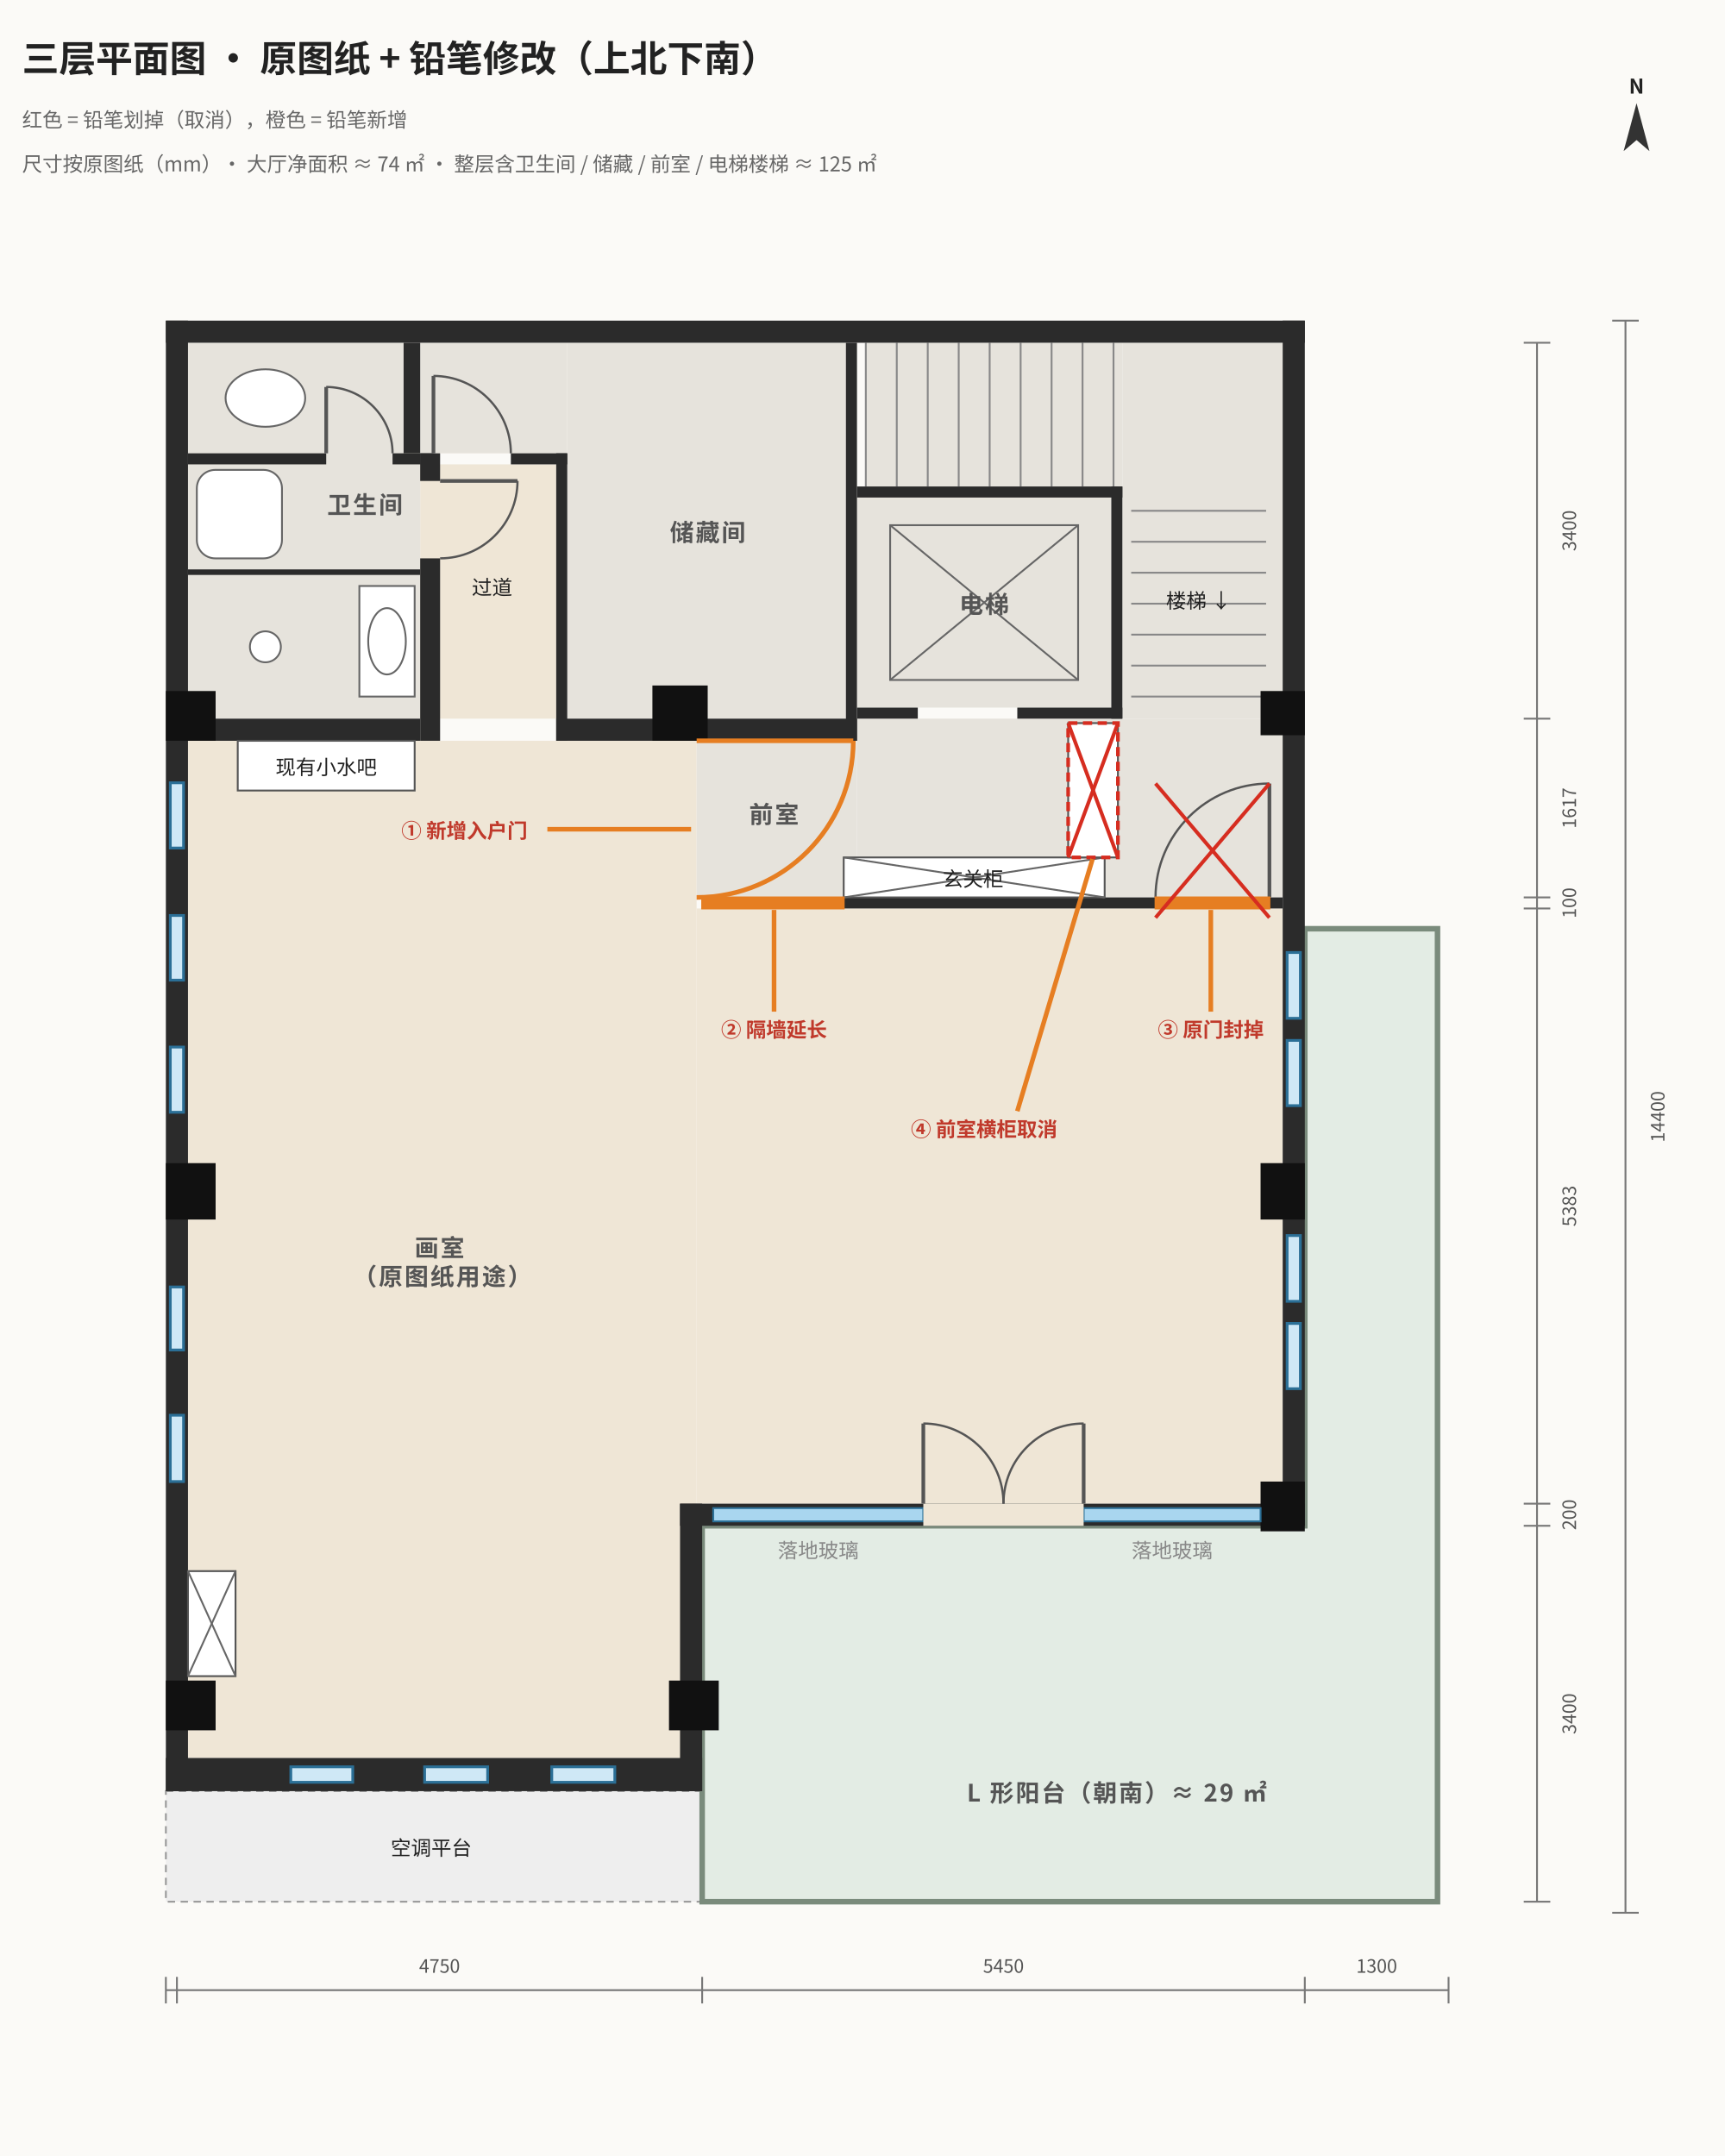
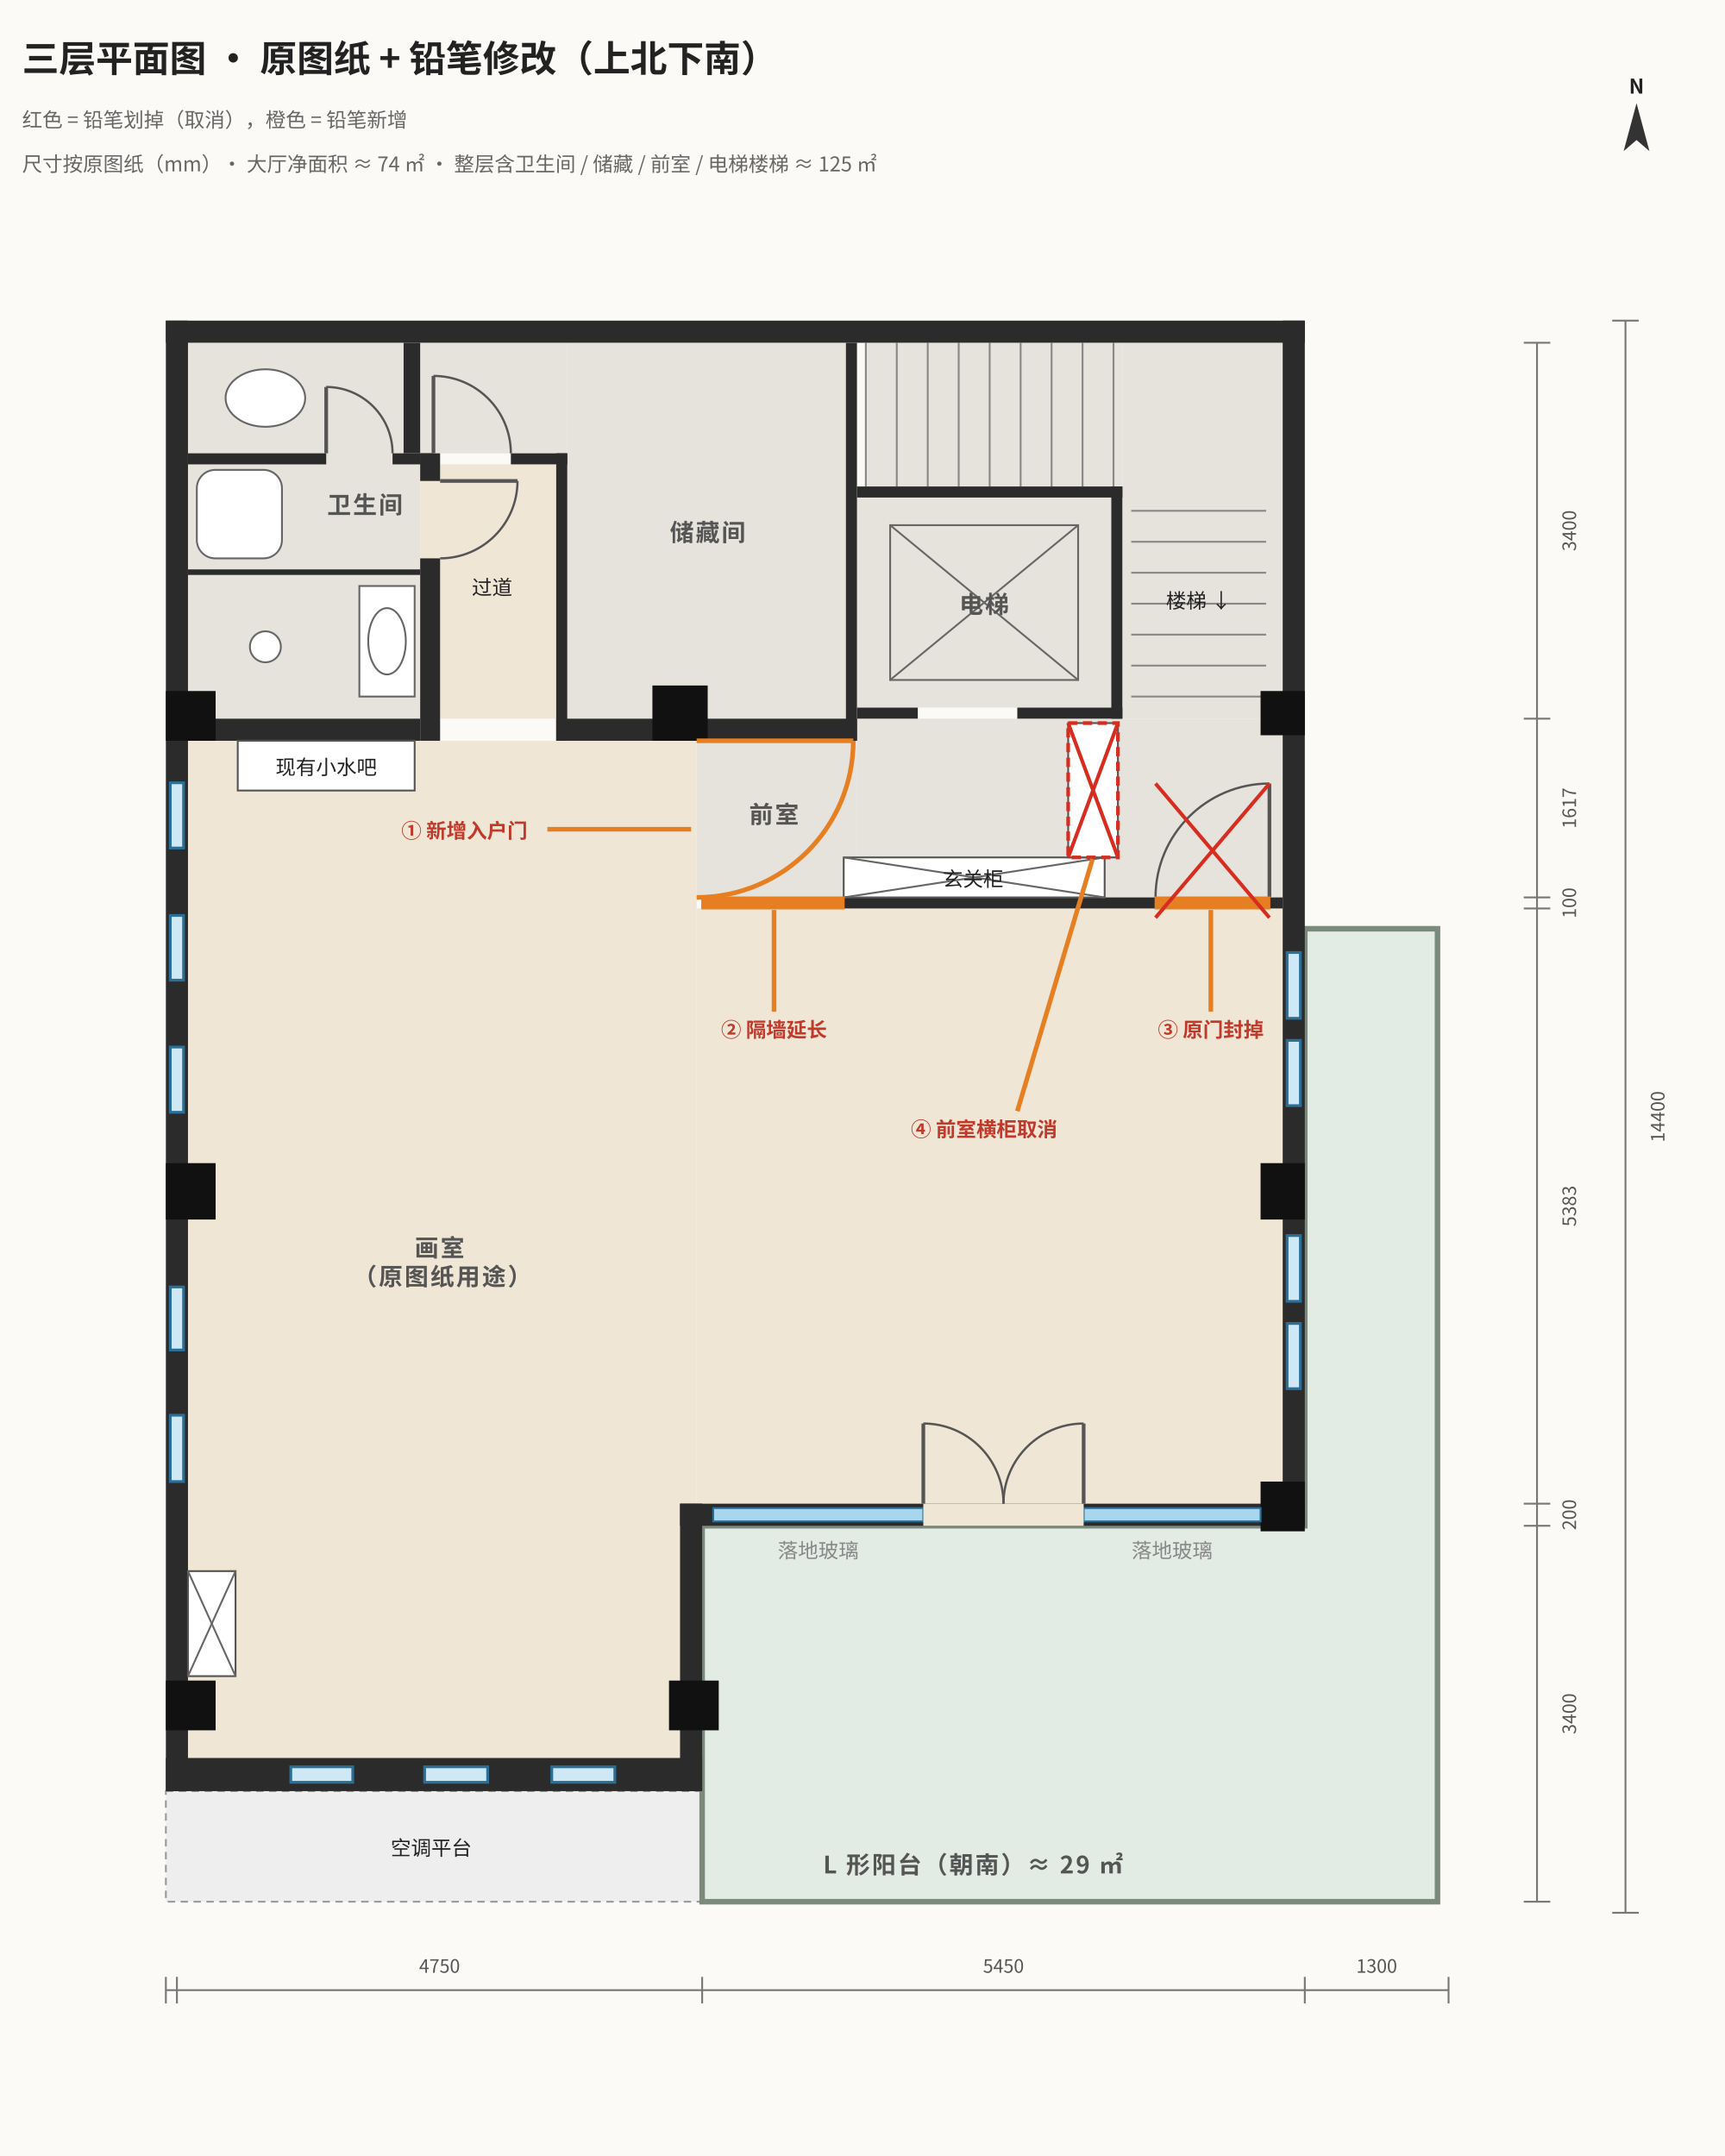
<svg xmlns="http://www.w3.org/2000/svg" viewBox="-90 -174 936 1170" width="936" height="1170">
  <style>
  .bg{fill:#fbfaf7}
  .floor{fill:#efe6d6}
  .annex{fill:#e6e3dc}
  .balcony{fill:#e3ece4;stroke:#7a8b7c;stroke-width:3}
  .platform{fill:#eeeeee;stroke:#9a9a9a;stroke-width:1;stroke-dasharray:4 3}
  .wall{fill:#2b2b2b}
  .column{fill:#111}
  .window{fill:#cfe8f6;stroke:#2b6f96;stroke-width:1.5}
  .glass{fill:#a9d6ef;stroke:#2b6f96;stroke-width:1}
  .door{fill:none;stroke:#555;stroke-width:1.2}
  .door-leaf{stroke:#555;stroke-width:2}
  .tread{stroke:#888;stroke-width:1}
  .lift{fill:none;stroke:#666;stroke-width:1}
  .fixture{fill:#fff;stroke:#666;stroke-width:1}
  .wood{fill:#a87b55;stroke:#5d3d22;stroke-width:1}
  .desk{fill:#7a5236;stroke:#3e2614;stroke-width:1.5}
  .soft{fill:#e9d8c4;stroke:#8a7660;stroke-width:1}
  .sofa{fill:#c9b79c;stroke:#7d6a50;stroke-width:1.5}
  .dark{fill:#3b3b3b;stroke:#111;stroke-width:1}
  .leather{fill:#6b4429;stroke:#3b2414;stroke-width:1}
  .box{fill:#eadcc3;stroke:#8a7660;stroke-width:1}
  .lamp{fill:#fff3c4;stroke:#b89a2e;stroke-width:1}
  .plant{fill:#9cc59a;stroke:#4f7d4c;stroke-width:1}
  .bar{fill:#f5f5f5;stroke:#333;stroke-width:1.5}
  .fridge{fill:#dfe9ef;stroke:#333;stroke-width:1.5}
  .counter{fill:#d9d4cc;stroke:#4a4540;stroke-width:2}
  .stool{fill:#3b3b3b;stroke:#111;stroke-width:1}
  .wall-new{fill:#4a4a4a;stroke:#222;stroke-width:1}
  .z-foyer{fill:#b9b2a6;fill-opacity:.45;stroke:#8a8277;stroke-width:1;stroke-dasharray:3 2}
  .boundary{stroke:#8a5a34;stroke-width:3;stroke-dasharray:8 4}
  .art{fill:#f1e4cc;stroke:#8a5a34;stroke-width:1.5}
  .z-lobby{fill:#c8a165;fill-opacity:.10;stroke:none}
  .sight{stroke:#c0392b;stroke-width:1.5;stroke-dasharray:5 4}
  .mirror{fill:#e8f4fa;stroke:#59606a;stroke-width:1}
+   .panel{fill:#3a3530;stroke:#1f1b18;stroke-width:1}
  .cabinet{fill:#fff;stroke:#555;stroke-width:1}
  .ghost{fill:none;stroke:#8a8a8a;stroke-width:1;stroke-dasharray:3 3}
  .speaker{fill:#8a5a34;stroke:#2b1a0e;stroke-width:1.5}
  .tv{fill:#111;stroke:#000}
  .z-bar{fill:#c8a165;fill-opacity:.12;stroke:#c8a165;stroke-width:1;stroke-dasharray:4 3}
  .z-rug{fill:#8d96a0;fill-opacity:.18;stroke:#8d96a0;stroke-width:1;stroke-dasharray:4 3}
  .z-work{fill:#7a5236;fill-opacity:.07;stroke:#7a5236;stroke-width:1;stroke-dasharray:4 3}
  .sound{fill:none;stroke:#c0392b;stroke-width:1;stroke-dasharray:3 3}
  .pencil-add{fill:#e67e22;stroke:#e67e22}
  .pencil-add-line{fill:none;stroke:#e67e22;stroke-width:2.5}
  .pencil-del{fill:none;stroke:#d62d20;stroke-width:2;stroke-dasharray:5 3}
  .pencil-x{stroke:#d62d20;stroke-width:2}
  text{font-family:"PingFang SC","Noto Sans CJK SC","WenQuanYi Zen Hei","Microsoft YaHei",sans-serif;fill:#222}
  .lbl{font-size:11px;text-anchor:middle;dominant-baseline:central}
  .lbl-inv{fill:#fff}
  .room{font-size:13px;font-weight:700;fill:#555;text-anchor:middle;dominant-baseline:central;letter-spacing:1px}
  .zone-lbl{font-size:12px;font-weight:600;text-anchor:middle;dominant-baseline:central;fill:#5a4a35}
  .pencil-lbl{font-size:11px;font-weight:600;fill:#c0392b;text-anchor:middle;dominant-baseline:central}
  .title{font-size:20px;font-weight:700}
  .panel-title{font-size:15px;font-weight:700}
  .note-c{font-size:11px;fill:#888;text-anchor:middle;dominant-baseline:central}
  .note{font-size:11px;fill:#666}
  .dim{stroke:#777;stroke-width:1;fill:none}
  .dim-txt{font-size:10px;fill:#555;text-anchor:middle;dominant-baseline:central}
</style>
  <rect class="bg" x="-90" y="-174" width="100%" height="100%" />
  <rect class="platform" x="0.0" y="798.0" width="291.0" height="60.0" rx="0" />
  <text class="lbl" x="144.0" y="828.0">空调平台</text>
  <polygon class="balcony" points="291.0,858.0 291.0,654.0 618.0,654.0 618.0,330.0 690.0,330.0 690.0,858.0" />
-   <text class="room" x="516.0" y="798.0">L 形阳台（朝南）≈ 29 ㎡</text>
+   <text class="room" x="438.0" y="837.0">L 形阳台（朝南）≈ 29 ㎡</text>
  <rect class="floor" x="12.0" y="228.0" width="276.0" height="552.0" rx="0" />
  <rect class="floor" x="288.0" y="319.0" width="318.0" height="323.0" rx="0" />
  <rect class="floor" x="138.0" y="78.0" width="73.8" height="138.0" rx="0" />
  <rect class="annex" x="12.0" y="12.0" width="126.0" height="204.0" rx="0" />
  <rect class="annex" x="217.8" y="12.0" width="151.2" height="204.0" rx="0" />
  <rect class="annex" x="138.0" y="12.0" width="79.8" height="60.0" rx="0" />
  <rect class="annex" x="288.0" y="228.0" width="87.0" height="85.0" rx="0" />
  <rect class="annex" x="375.0" y="216.0" width="231.0" height="97.0" rx="0" />
  <rect class="annex" x="519.0" y="12.0" width="87.0" height="204.0" rx="0" />
  <rect class="annex" x="379.8" y="12.0" width="139.2" height="78.0" rx="0" />
  <rect class="annex" x="375.0" y="96.0" width="138.0" height="114.0" rx="0" />
  <line class="tread" x1="379.8" y1="90.0" x2="379.8" y2="12.0" />
  <line class="tread" x1="396.6" y1="90.0" x2="396.6" y2="12.0" />
  <line class="tread" x1="413.4" y1="90.0" x2="413.4" y2="12.0" />
  <line class="tread" x1="430.2" y1="90.0" x2="430.2" y2="12.0" />
  <line class="tread" x1="447.0" y1="90.0" x2="447.0" y2="12.0" />
  <line class="tread" x1="463.8" y1="90.0" x2="463.8" y2="12.0" />
  <line class="tread" x1="480.6" y1="90.0" x2="480.6" y2="12.0" />
  <line class="tread" x1="497.4" y1="90.0" x2="497.4" y2="12.0" />
  <line class="tread" x1="514.2" y1="90.0" x2="514.2" y2="12.0" />
  <line class="tread" x1="523.8" y1="204.0" x2="597.0" y2="204.0" />
  <line class="tread" x1="523.8" y1="187.2" x2="597.0" y2="187.2" />
  <line class="tread" x1="523.8" y1="170.4" x2="597.0" y2="170.4" />
  <line class="tread" x1="523.8" y1="153.6" x2="597.0" y2="153.6" />
  <line class="tread" x1="523.8" y1="136.8" x2="597.0" y2="136.8" />
  <line class="tread" x1="523.8" y1="120.0" x2="597.0" y2="120.0" />
  <line class="tread" x1="523.8" y1="103.2" x2="597.0" y2="103.2" />
  <text class="lbl" x="560.4" y="151.2">楼梯 ↓</text>
  <rect class="lift" x="393.0" y="111.0" width="102.0" height="84.0" rx="0" />
  <line class="lift" x1="393.0" y1="111.0" x2="495.0" y2="195.0" />
  <line class="lift" x1="393.0" y1="195.0" x2="495.0" y2="111.0" />
  <text class="room" x="444.0" y="153.0">电梯</text>
  <circle class="fixture" cx="54.0" cy="177.0" r="8.4" />
  <rect class="fixture" x="105.0" y="144.0" width="30.0" height="60.0" rx="0" />
  <ellipse class="fixture" cx="120.0" cy="174.0" rx="10.2" ry="18.0" />
  <rect class="fixture" x="16.8" y="81.0" width="46.2" height="48.0" rx="10" />
  <ellipse class="fixture" cx="54.0" cy="42.0" rx="21.6" ry="15.6" />
  <rect class="wall" x="0.0" y="0.0" width="12.0" height="798.0" rx="0" />
  <rect class="wall" x="0.0" y="780.0" width="291.0" height="18.0" rx="0" />
  <rect class="wall" x="279.0" y="642.0" width="12.0" height="156.0" rx="0" />
  <rect class="wall" x="279.0" y="642.0" width="339.0" height="12.0" rx="0" />
  <rect class="wall" x="606.0" y="0.0" width="12.0" height="654.0" rx="0" />
  <rect class="wall" x="0.0" y="0.0" width="618.0" height="12.0" rx="0" />
  <rect class="wall" x="12.0" y="216.0" width="126.0" height="12.0" rx="0" />
  <rect class="wall" x="138.0" y="129.0" width="10.8" height="99.0" rx="0" />
  <rect class="wall" x="138.0" y="72.0" width="10.8" height="15.0" rx="0" />
  <rect class="wall" x="129.0" y="12.0" width="9.0" height="60.0" rx="0" />
  <rect class="wall" x="12.0" y="135.0" width="126.0" height="3.0" rx="0" />
  <rect class="wall" x="12.0" y="72.0" width="75.0" height="6.0" rx="0" />
  <rect class="wall" x="123.0" y="72.0" width="15.0" height="6.0" rx="0" />
  <rect class="wall" x="138.0" y="72.0" width="7.2" height="6.0" rx="0" />
  <rect class="wall" x="187.2" y="72.0" width="30.6" height="6.0" rx="0" />
  <rect class="wall" x="211.8" y="72.0" width="6.0" height="156.0" rx="0" />
  <rect class="wall" x="211.8" y="216.0" width="163.2" height="12.0" rx="0" />
  <rect class="wall" x="369.0" y="12.0" width="6.0" height="216.0" rx="0" />
  <rect class="wall" x="375.0" y="210.0" width="33.0" height="6.0" rx="0" />
  <rect class="wall" x="462.0" y="210.0" width="57.0" height="6.0" rx="0" />
  <rect class="wall" x="513.0" y="90.0" width="6.0" height="126.0" rx="0" />
  <rect class="wall" x="375.0" y="90.0" width="144.0" height="6.0" rx="0" />
  <rect class="wall" x="367.8" y="313.0" width="169.2" height="6.0" rx="0" />
  <rect class="wall" x="598.8" y="313.0" width="7.2" height="6.0" rx="0" />
  <rect class="column" x="0.0" y="738.0" width="27.0" height="27.0" rx="0" />
  <rect class="column" x="0.0" y="457.2" width="27.0" height="30.6" rx="0" />
  <rect class="column" x="0.0" y="201.0" width="27.0" height="27.0" rx="0" />
  <rect class="column" x="273.0" y="738.0" width="27.0" height="27.0" rx="0" />
  <rect class="column" x="594.0" y="630.0" width="24.0" height="27.0" rx="0" />
  <rect class="column" x="594.0" y="457.2" width="24.0" height="30.6" rx="0" />
  <rect class="column" x="594.0" y="201.0" width="24.0" height="24.0" rx="0" />
  <rect class="column" x="264.0" y="198.0" width="30.0" height="30.0" rx="0" />
  <rect class="window" x="2.4" y="594.0" width="7.2" height="36.0" rx="0" />
  <rect class="window" x="2.4" y="524.4" width="7.2" height="34.2" rx="0" />
  <rect class="window" x="2.4" y="394.2" width="7.2" height="35.4" rx="0" />
  <rect class="window" x="2.4" y="322.8" width="7.2" height="35.1" rx="0" />
  <rect class="window" x="2.4" y="250.8" width="7.2" height="35.4" rx="0" />
  <rect class="window" x="67.8" y="784.8" width="33.6" height="8.4" rx="0" />
  <rect class="window" x="140.4" y="784.8" width="34.2" height="8.4" rx="0" />
  <rect class="window" x="209.4" y="784.8" width="34.2" height="8.4" rx="0" />
  <rect class="window" x="608.4" y="544.2" width="7.2" height="35.4" rx="0" />
  <rect class="window" x="608.4" y="496.5" width="7.2" height="35.7" rx="0" />
  <rect class="window" x="608.4" y="390.6" width="7.2" height="35.4" rx="0" />
  <rect class="window" x="608.4" y="342.9" width="7.2" height="35.7" rx="0" />
  <rect class="glass" x="297.0" y="644.4" width="114.0" height="7.2" rx="0" />
  <text class="note-c" x="354.0" y="666.6">落地玻璃</text>
  <rect class="glass" x="498.0" y="644.4" width="96.0" height="7.2" rx="0" />
  <text class="note-c" x="546.0" y="666.6">落地玻璃</text>
  <rect class="floor" x="411.0" y="642.0" width="87.0" height="12.0" rx="0" />
  <line class="door-leaf" x1="411.0" y1="642.0" x2="411.0" y2="598.5" />
  <path class="door" d="M 411.0 598.5 A 43.5 43.5 0 0 1 454.5 642.0" />
  <line class="door-leaf" x1="498.0" y1="642.0" x2="498.0" y2="598.5" />
  <path class="door" d="M 498.0 598.5 A 43.5 43.5 0 0 0 454.5 642.0" />
  <line class="door-leaf" x1="148.8" y1="87.0" x2="190.8" y2="87.0" />
  <path class="door" d="M 190.8 87.0 A 42.0 42.0 0 0 1 148.8 129.0" />
  <line class="door-leaf" x1="87.0" y1="72.0" x2="87.0" y2="36.0" />
  <path class="door" d="M 87.0 36.0 A 36.0 36.0 0 0 1 123.0 72.0" />
  <line class="door-leaf" x1="145.2" y1="72.0" x2="145.2" y2="30.0" />
  <path class="door" d="M 145.2 30.0 A 42.0 42.0 0 0 1 187.2 72.0" />
  <rect class="floor" x="537.0" y="313.0" width="61.8" height="6.0" rx="0" />
  <line class="door-leaf" x1="598.8" y1="313.0" x2="598.8" y2="251.2" />
  <path class="door" d="M 598.8 251.2 A 61.8 61.8 0 0 0 537.0 313.0" />
  <line class="pencil-add-line" x1="288.0" y1="228.0" x2="373.0" y2="228.0" />
  <path class="pencil-add-line" d="M 373.0 228.0 A 85.0 85.0 0 0 1 288.0 313.0" />
  <rect class="cabinet" x="367.8" y="291.3" width="141.6" height="21.7" rx="0" />
  <line class="lift" x1="367.8" y1="291.3" x2="509.4" y2="313.0" />
  <line class="lift" x1="367.8" y1="313.0" x2="509.4" y2="291.3" />
  <rect class="cabinet" x="12.0" y="678.6" width="25.8" height="57.0" rx="0" />
  <line class="lift" x1="12.0" y1="678.6" x2="37.8" y2="735.6" />
  <line class="lift" x1="12.0" y1="735.6" x2="37.8" y2="678.6" />
  <rect class="cabinet" x="489.6" y="218.4" width="27.0" height="72.9" rx="0" />
  <line class="lift" x1="489.6" y1="218.4" x2="516.6" y2="291.3" />
  <line class="lift" x1="489.6" y1="291.3" x2="516.6" y2="218.4" />
  <rect class="cabinet" x="39.0" y="228.0" width="96.0" height="27.0" rx="0" />
  <text class="lbl" x="87.0" y="241.5">现有小水吧</text>
  <text class="room" x="108.0" y="99.0">卫生间</text>
  <text class="lbl" x="177.0" y="144.0">过道</text>
  <text class="room" x="294.0" y="114.0">储藏间</text>
  <text class="room" x="330.0" y="267.0">前室</text>
  <text class="lbl" x="438.0" y="302.2">玄关柜</text>
  <text class="room" x="150.0" y="510.0">
    <tspan x="150.0" dy="-0.6em">画室</tspan>
    <tspan x="150.0" dy="1.2em">（原图纸用途）</tspan>
  </text>
  <rect class="pencil-add" x="291.0" y="313.0" width="76.8" height="6.0" rx="0" />
  <rect class="pencil-add" x="537.0" y="313.0" width="61.8" height="6.0" rx="0" />
  <line class="pencil-x" x1="537.0" y1="251.2" x2="598.8" y2="324.0" />
  <line class="pencil-x" x1="537.0" y1="324.0" x2="598.8" y2="251.2" />
  <rect class="pencil-del" x="489.6" y="218.4" width="27.0" height="72.9" rx="0" />
  <line class="pencil-x" x1="489.6" y1="218.4" x2="516.6" y2="291.3" />
  <line class="pencil-x" x1="489.6" y1="291.3" x2="516.6" y2="218.4" />
  <text class="pencil-lbl" x="162.0" y="276.0">① 新增入户门</text>
  <line class="pencil-add-line" x1="207.0" y1="276.0" x2="285.0" y2="276.0" />
  <text class="pencil-lbl" x="330.0" y="384.0">② 隔墙延长</text>
  <line class="pencil-add-line" x1="330.0" y1="375.0" x2="330.0" y2="319.8" />
  <text class="pencil-lbl" x="567.0" y="384.0">③ 原门封掉</text>
  <line class="pencil-add-line" x1="567.0" y1="375.0" x2="567.0" y2="319.8" />
  <text class="pencil-lbl" x="444.0" y="438.0">④ 前室横柜取消</text>
  <line class="pencil-add-line" x1="462.0" y1="429.0" x2="502.8" y2="292.2" />
  <line class="dim" x1="0.0" y1="906.0" x2="696.0" y2="906.0" />
  <line class="dim" x1="0.0" y1="898.8" x2="0.0" y2="913.2" />
  <line class="dim" x1="6.0" y1="898.8" x2="6.0" y2="913.2" />
  <line class="dim" x1="291.0" y1="898.8" x2="291.0" y2="913.2" />
  <line class="dim" x1="618.0" y1="898.8" x2="618.0" y2="913.2" />
  <line class="dim" x1="696.0" y1="898.8" x2="696.0" y2="913.2" />
  <text class="dim-txt" x="148.5" y="892.2">4750</text>
  <text class="dim-txt" x="454.5" y="892.2">5450</text>
  <text class="dim-txt" x="657.0" y="892.2">1300</text>
  <line class="dim" x1="744.0" y1="12.0" x2="744.0" y2="858.0" />
  <line class="dim" x1="736.8" y1="858.0" x2="751.2" y2="858.0" />
  <line class="dim" x1="736.8" y1="654.0" x2="751.2" y2="654.0" />
  <line class="dim" x1="736.8" y1="642.0" x2="751.2" y2="642.0" />
  <line class="dim" x1="736.8" y1="319.0" x2="751.2" y2="319.0" />
  <line class="dim" x1="736.8" y1="313.0" x2="751.2" y2="313.0" />
  <line class="dim" x1="736.8" y1="216.0" x2="751.2" y2="216.0" />
  <line class="dim" x1="736.8" y1="12.0" x2="751.2" y2="12.0" />
  <text class="dim-txt" x="760.8" y="756.0" transform="rotate(-90 760.8 756.0)">3400</text>
  <text class="dim-txt" x="760.8" y="648.0" transform="rotate(-90 760.8 648.0)">200</text>
  <text class="dim-txt" x="760.8" y="480.5" transform="rotate(-90 760.8 480.5)">5383</text>
  <text class="dim-txt" x="760.8" y="316.0" transform="rotate(-90 760.8 316.0)">100</text>
  <text class="dim-txt" x="760.8" y="264.5" transform="rotate(-90 760.8 264.5)">1617</text>
  <text class="dim-txt" x="760.8" y="114.0" transform="rotate(-90 760.8 114.0)">3400</text>
  <line class="dim" x1="792.0" y1="0.0" x2="792.0" y2="864.0" />
  <line class="dim" x1="784.8" y1="0.0" x2="799.2" y2="0.0" />
  <line class="dim" x1="784.8" y1="864.0" x2="799.2" y2="864.0" />
  <text class="dim-txt" x="808.8" y="432.0" transform="rotate(-90 808.8 432.0)">14400</text>
  <text class="title" x="-78.0" y="-135.0">三层平面图 · 原图纸 + 铅笔修改（上北下南）</text>
  <text class="note" x="-78.0" y="-105.0">红色 = 铅笔划掉（取消），橙色 = 铅笔新增</text>
  <text class="note" x="-78.0" y="-81.0">尺寸按原图纸（mm）· 大厅净面积 ≈ 74 ㎡ · 整层含卫生间 / 储藏 / 前室 / 电梯楼梯 ≈ 125 ㎡</text>
  <g transform="translate(798.0,-102.0)">
    <path d="M0,-16 L7,10 L0,4 L-7,10 Z" fill="#333" />
    <text class="lbl" x="0" y="-26" style="font-weight:700">N</text>
  </g>
</svg>
